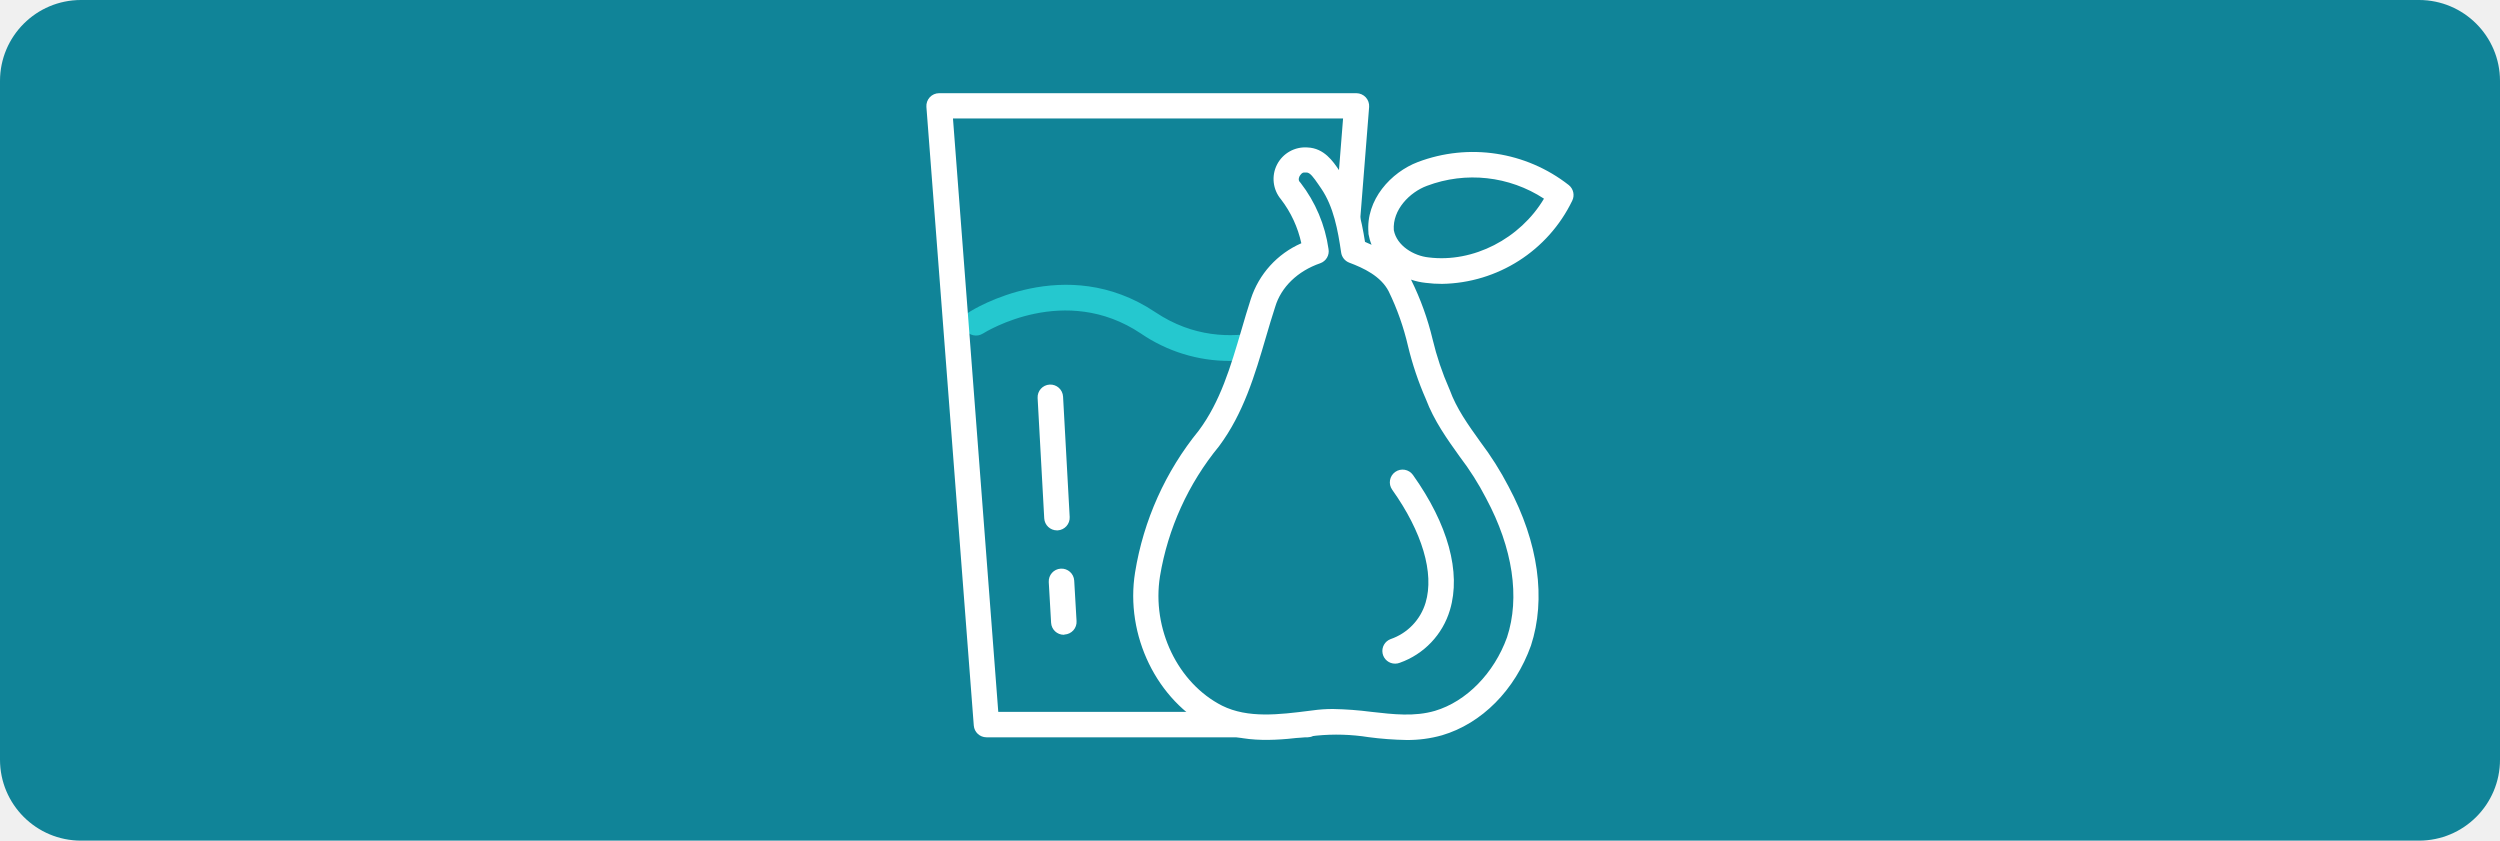
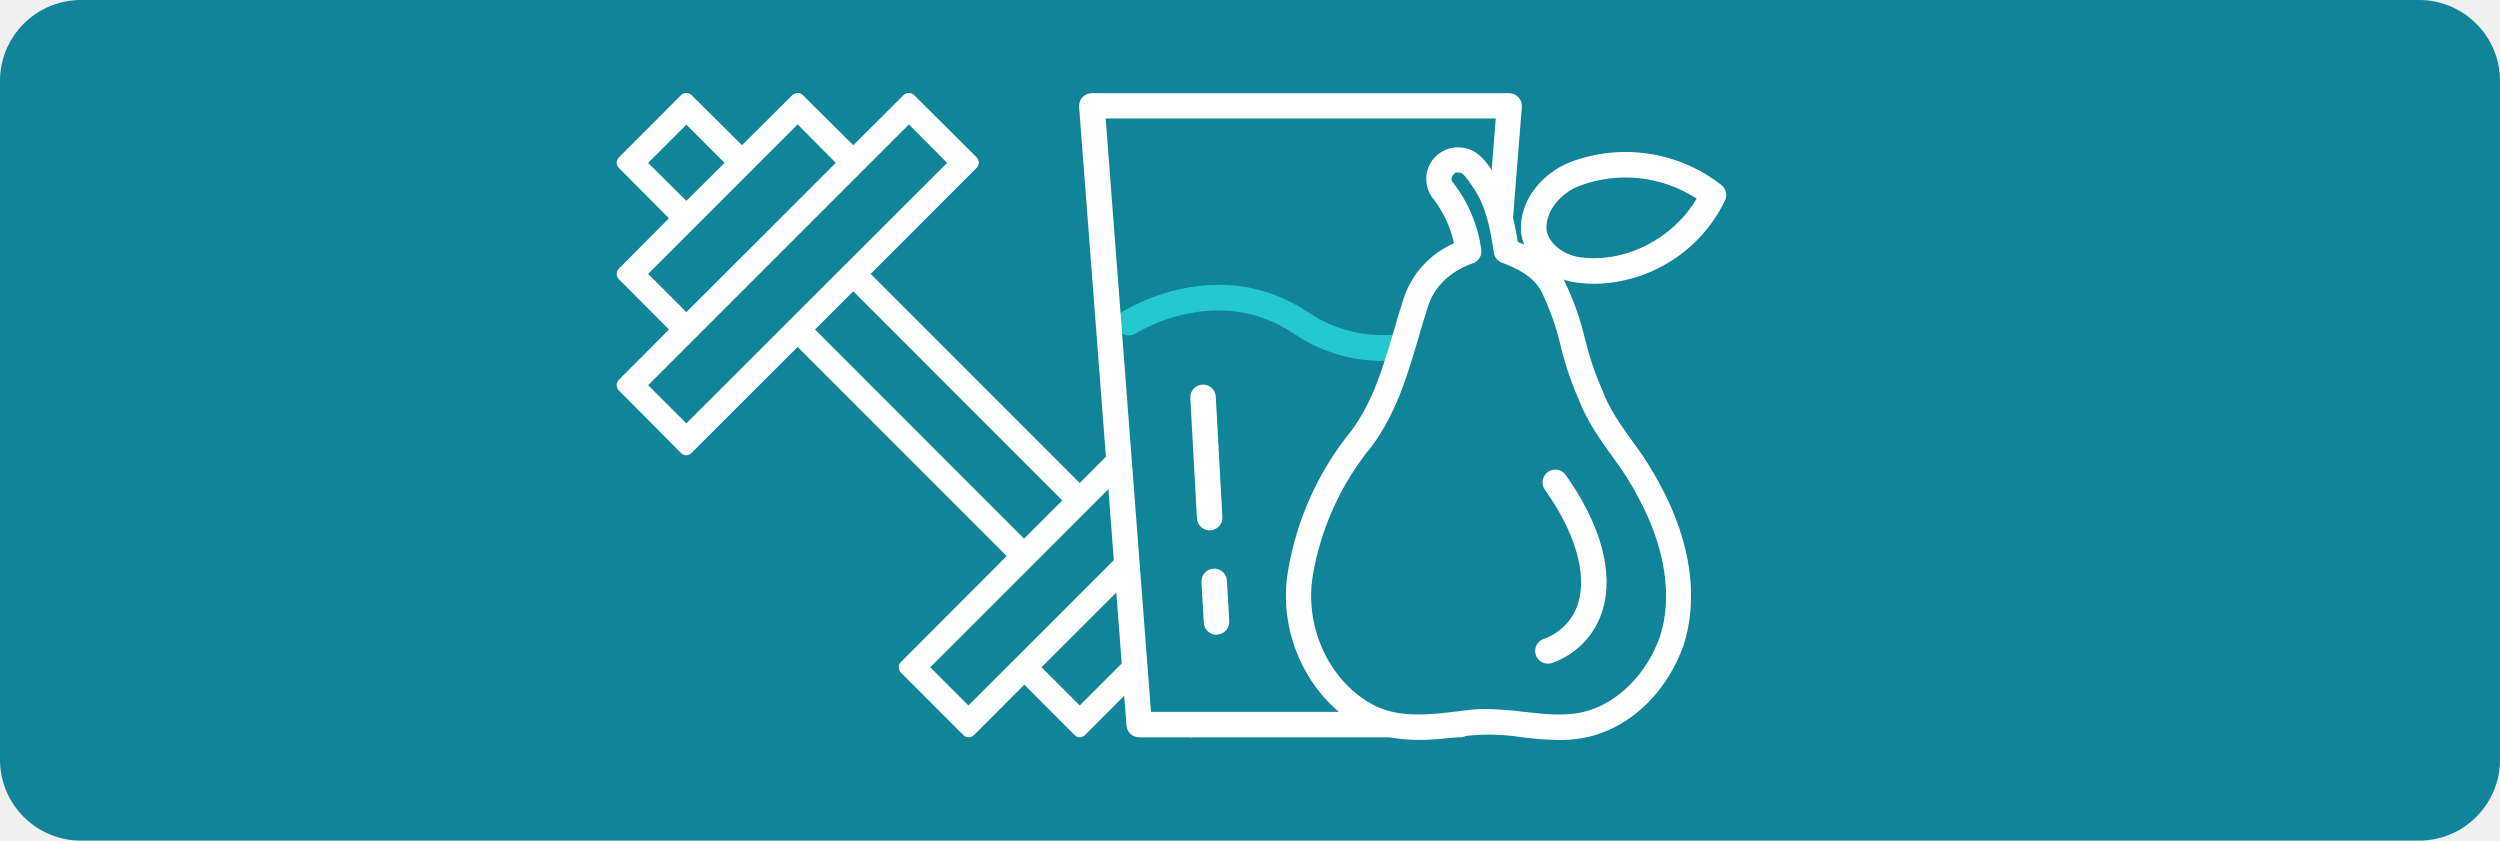
<svg xmlns="http://www.w3.org/2000/svg" viewBox="0 0 491.15 165.15">
  <defs>
-     <style>.cls-1{fill:#108498;}.cls-2{fill:#2feded;opacity:0.65;}.cls-3{fill:#fff;}</style>
+     <style>.cls-1{fill:#108498;}.cls-2{fill:#fff;}.cls-3{fill:#2feded;opacity:0.65;}</style>
  </defs>
  <g id="Capa_2" data-name="Capa 2">
    <g id="Capa_1-2" data-name="Capa 1">
      <rect class="cls-1" width="491.15" height="165.15" rx="15.91" />
-       <path class="cls-2" d="M241.58,70.91a30.86,30.86,0,0,1-17.43-5.38c-14.91-10-30.4-.39-31.05,0a2.5,2.5,0,0,1-2.7-4.22c.77-.49,18.86-11.81,36.54,0,14.89,10,30.06.4,30.7,0a2.5,2.5,0,0,1,2.73,4.19A37.27,37.27,0,0,1,241.58,70.91Z" />
-       <path class="cls-3" d="M256.92,144.85H193.8a2.5,2.5,0,0,1-2.49-2.31L182,21a2.53,2.53,0,0,1,.66-1.89,2.5,2.5,0,0,1,1.83-.8h82a2.52,2.52,0,0,1,2.49,2.7l-9.65,121.58A2.5,2.5,0,0,1,256.92,144.85Zm-60.8-5h58.49l9.25-116.58H187.22Z" />
-       <path class="cls-3" d="M209,124.71a2.5,2.5,0,0,1-2.5-2.35l-.46-8a2.5,2.5,0,1,1,5-.29l.46,7.95a2.49,2.49,0,0,1-2.34,2.64Z" />
-       <path class="cls-3" d="M207.65,104.2a2.51,2.51,0,0,1-2.5-2.36l-1.3-23.65a2.5,2.5,0,0,1,5-.27l1.3,23.65a2.51,2.51,0,0,1-2.36,2.63Z" />
-       <path class="cls-1" d="M253.59,37.52c-2.22-2.3,0-6.52,3.12-6.06,2.43,0,3.67,2.51,4.91,4.23,2.75,4,3.64,8.89,4.32,13.62,3.59,1.35,7.25,3.24,9.08,6.8,3.59,6.7,4.16,14.5,7.43,21.35,2.66,7.16,8.44,12.47,11.74,19.29,4.73,8.85,7.48,19.5,4.23,29.3-2.59,7.21-8.27,13.77-15.8,16-8,2.35-16.22-1.18-24.36,0-6.37.8-13.26,1.8-19.25-1.2-10-5.08-15.28-17.15-13.55-28a56.77,56.77,0,0,1,12.07-26.68c5.84-7.83,7.7-17.57,10.65-26.65,1.49-5,5.6-8.48,10.4-10.18A25.29,25.29,0,0,0,253.59,37.52Z" />
-       <path class="cls-3" d="M308.19,36.35a30.55,30.55,0,0,0-29.63-4.52c-5.26,2-10.28,7.39-9.71,13.93l0,.2a10.48,10.48,0,0,0,.61,2.13q-.64-.31-1.29-.57c-.71-4.53-1.76-9.19-4.55-13.29l-.53-.76c-1.18-1.75-2.95-4.37-6.21-4.5a6.21,6.21,0,0,0-5.22,10.19,21.72,21.72,0,0,1,4,8.63,18,18,0,0,0-9.92,10.94c-.66,2-1.26,4.1-1.85,6.1-2.13,7.24-4.14,14.07-8.38,19.76A59,59,0,0,0,223,112.44c-2,12.37,4.29,25.25,14.9,30.64,6.47,3.23,13.68,2.32,20.05,1.52l.68-.08a40.19,40.19,0,0,1,10.23.3,65.29,65.29,0,0,0,7.45.56,24.86,24.86,0,0,0,7-.93c7.8-2.31,14.32-8.87,17.46-17.61,3-9.17,1.48-20.26-4.38-31.22a61.84,61.84,0,0,0-5.58-8.84c-2.41-3.36-4.68-6.54-6-10.19l-.09-.21a56.72,56.72,0,0,1-3.26-9.68A55.36,55.36,0,0,0,277.24,55l-.05-.07a13.38,13.38,0,0,0,2.9.64,24.86,24.86,0,0,0,3.22.2,28.94,28.94,0,0,0,25.57-16.34A2.51,2.51,0,0,0,308.19,36.35ZM280.14,78.44c1.6,4.23,4.15,7.8,6.62,11.25a55.29,55.29,0,0,1,5.17,8.15.31.31,0,0,1,.05.1c5.23,9.75,6.67,19.46,4.09,27.27-2.55,7.07-8,12.61-14.15,14.44-4,1.17-8.12.7-12.51.2a68.37,68.37,0,0,0-7.5-.56,27.94,27.94,0,0,0-4,.27l-.64.08c-5.94.75-12.08,1.52-17.17-1-8.71-4.43-13.85-15.11-12.21-25.42a54.23,54.23,0,0,1,11.6-25.55c4.83-6.48,7.06-14.07,9.21-21.41.58-2,1.18-4,1.83-6,1.16-3.85,4.38-7,8.84-8.54A2.49,2.49,0,0,0,261,48.92a27.56,27.56,0,0,0-5.49-13l-.16-.18c-.39-.41-.09-1.06,0-1.18s.42-.75,1-.67l.33,0c.71,0,1.4,1,2.31,2.31l.57.83c2.45,3.6,3.28,8.19,3.92,12.57a2.5,2.5,0,0,0,1.59,2c2.8,1.05,6.21,2.64,7.75,5.64A50.64,50.64,0,0,1,276.62,68,62.08,62.08,0,0,0,280.14,78.44Zm.52-27.87c-2.89-.3-6.25-2.27-6.83-5.35-.29-4,3.11-7.45,6.5-8.71h0a25.55,25.55,0,0,1,23,2.52C298.66,46.88,289.43,51.68,280.66,50.57Z" />
-       <path class="cls-3" d="M274.1,130.38a2.49,2.49,0,0,1-.91-4.82,10.84,10.84,0,0,0,6.88-7.15c1.74-5.81-.66-13.9-6.56-22.2a2.5,2.5,0,1,1,4.08-2.9c6.9,9.7,9.48,19.12,7.27,26.52A15.76,15.76,0,0,1,275,130.21,2.41,2.41,0,0,1,274.1,130.38Z" />
+       <path class="cls-2" d="M247.3,130.05l-9.9-9.88,9.9-9.88a1.48,1.48,0,0,0,.43-1.05,1.45,1.45,0,0,0-.43-1l-9.9-9.88,9.9-9.88a1.51,1.51,0,0,0,0-2.11L235,74.07a1.5,1.5,0,0,0-2.1,0L212.12,94.89,171.05,53.81,191.85,33a1.48,1.48,0,0,0,0-2.11L179.6,18.7a1.47,1.47,0,0,0-2.09,0l-9.88,9.83-9.89-9.83a1.47,1.47,0,0,0-2.09,0l-9.88,9.83-9.88-9.83a1.48,1.48,0,0,0-2.1,0l-12.2,12.21a1.49,1.49,0,0,0,0,2.1l9.83,9.87-9.83,9.89a1.47,1.47,0,0,0,0,2.09l9.83,9.88-9.83,9.88a1.48,1.48,0,0,0,0,2.1L133.79,89a1.49,1.49,0,0,0,1.05.44h0a1.49,1.49,0,0,0,1-.44L156.7,68.16l41.07,41.08L177,130.05a1.48,1.48,0,0,0,0,2.1l12.25,12.26a1.52,1.52,0,0,0,2.1,0l9.88-9.9,9.88,9.9a1.48,1.48,0,0,0,1.05.44,1.49,1.49,0,0,0,1-.44l9.88-9.9,9.88,9.91a1.48,1.48,0,0,0,1,.43h0a1.47,1.47,0,0,0,1.05-.43l12.27-12.27a1.49,1.49,0,0,0,.44-1.05A1.48,1.48,0,0,0,247.3,130.05ZM186.07,32,134.84,83.18l-7.51-7.51,51.23-51.23ZM134.84,61.32l-7.51-7.51L156.7,24.44,164.21,32Zm0-21.86L127.33,32l7.51-7.51L142.35,32ZM241.49,87.38,190.26,138.6l-7.51-7.5L234,79.87ZM167.63,57.23,208.7,98.31l-7.51,7.51L160.12,64.74Zm73.86,52-29.37,29.37-7.51-7.51L234,101.73Zm0,21.86L234,138.61l-7.51-7.51,7.51-7.51Z" />
+       <polygon class="cls-1" points="223.8 142.35 214.52 20.77 296.57 20.77 286.92 142.35 223.8 142.35" />
+       <path class="cls-2" d="M239,124.71a2.5,2.5,0,0,1-2.5-2.35l-.46-8a2.5,2.5,0,1,1,5-.29l.46,7.95a2.49,2.49,0,0,1-2.34,2.64Z" />
+       <path class="cls-3" d="M271.58,70.91a30.8,30.8,0,0,1-17.43-5.39c-14.91-10-30.4-.38-31.05,0a2.5,2.5,0,0,1-2.7-4.21c.77-.49,18.86-11.81,36.54,0,14.89,10,30.06.39,30.7,0a2.5,2.5,0,0,1,2.73,4.19A37.31,37.31,0,0,1,271.58,70.91Z" />
+       <path class="cls-2" d="M237.65,104.2a2.51,2.51,0,0,1-2.5-2.36l-1.3-23.65a2.5,2.5,0,0,1,5-.27l1.3,23.65a2.51,2.51,0,0,1-2.36,2.63Z" />
+       <path class="cls-2" d="M286.92,144.85H223.8a2.5,2.5,0,0,1-2.49-2.31L212,21a2.53,2.53,0,0,1,.66-1.89,2.5,2.5,0,0,1,1.83-.8h82a2.52,2.52,0,0,1,2.49,2.7l-9.65,121.58A2.5,2.5,0,0,1,286.92,144.85Zm-60.8-5h58.49l9.25-116.58H217.22Z" />
+       <path class="cls-1" d="M283.59,37.52c-2.22-2.3,0-6.52,3.12-6.06,2.43,0,3.67,2.51,4.91,4.23,2.75,4,3.64,8.89,4.32,13.62,3.59,1.35,7.25,3.24,9.08,6.8,3.59,6.7,4.16,14.5,7.43,21.35,2.66,7.16,8.44,12.47,11.74,19.29,4.73,8.85,7.48,19.5,4.23,29.3-2.59,7.21-8.27,13.77-15.8,16-8,2.35-16.22-1.18-24.36,0-6.37.8-13.26,1.8-19.25-1.2-10-5.08-15.28-17.15-13.55-28a56.77,56.77,0,0,1,12.07-26.68c5.84-7.83,7.7-17.57,10.65-26.65,1.49-5,5.6-8.48,10.4-10.18A25.29,25.29,0,0,0,283.59,37.52Z" />
+       <path class="cls-2" d="M338.19,36.35a30.55,30.55,0,0,0-29.63-4.52c-5.26,2-10.28,7.39-9.71,13.93l0,.2a10.48,10.48,0,0,0,.61,2.13c-.43-.21-.86-.4-1.29-.58-.71-4.52-1.76-9.18-4.55-13.28-.17-.24-.35-.5-.52-.76-1.18-1.75-3-4.37-6.22-4.5a6.21,6.21,0,0,0-5.22,10.19,21.87,21.87,0,0,1,4,8.63,17.94,17.94,0,0,0-9.93,10.94c-.66,2-1.27,4.1-1.85,6.1-2.13,7.24-4.14,14.07-8.37,19.76A59,59,0,0,0,253,112.44c-2,12.37,4.29,25.25,14.9,30.64,6.46,3.23,13.68,2.33,20,1.52l.69-.08a40.19,40.19,0,0,1,10.23.3,65.29,65.29,0,0,0,7.45.56,24.86,24.86,0,0,0,7-.93c7.8-2.31,14.32-8.87,17.46-17.61,3-9.17,1.48-20.26-4.38-31.22a61.84,61.84,0,0,0-5.58-8.84c-2.41-3.36-4.68-6.54-6-10.19l-.09-.21a56.72,56.72,0,0,1-3.26-9.68A55.64,55.64,0,0,0,307.24,55a.35.35,0,0,0-.05-.08,13.38,13.38,0,0,0,2.9.64,24.86,24.86,0,0,0,3.22.2,28.94,28.94,0,0,0,25.57-16.34A2.5,2.5,0,0,0,338.19,36.35ZM310.14,78.44c1.6,4.23,4.15,7.8,6.62,11.25a56.13,56.13,0,0,1,5.17,8.15.31.31,0,0,1,.05.1c5.23,9.75,6.67,19.46,4.09,27.27-2.55,7.08-8,12.61-14.15,14.44-4,1.16-8.12.7-12.51.2a68.37,68.37,0,0,0-7.5-.56,27.94,27.94,0,0,0-4,.27l-.65.08c-5.93.75-12.07,1.52-17.16-1-8.71-4.43-13.85-15.11-12.21-25.42a54.23,54.23,0,0,1,11.6-25.55c4.83-6.48,7.06-14.07,9.21-21.41.58-2,1.18-4,1.83-6,1.16-3.85,4.38-7,8.84-8.54A2.49,2.49,0,0,0,291,48.92a27.6,27.6,0,0,0-5.49-13l-.16-.18c-.39-.41-.09-1.06,0-1.18s.41-.76,1-.67l.32,0c.71,0,1.4,1,2.31,2.31l.57.83c2.45,3.6,3.28,8.19,3.92,12.57a2.5,2.5,0,0,0,1.59,2c2.8,1.05,6.21,2.64,7.75,5.64A50.84,50.84,0,0,1,306.62,68,62.08,62.08,0,0,0,310.14,78.44Zm.52-27.87c-2.89-.3-6.25-2.27-6.83-5.35-.29-4,3.11-7.45,6.5-8.71h0a25.59,25.59,0,0,1,23,2.52C328.66,46.88,319.43,51.67,310.66,50.57Z" />
+       <path class="cls-2" d="M304.1,130.38a2.5,2.5,0,0,1-.91-4.83,10.8,10.8,0,0,0,6.88-7.14c1.74-5.82-.66-13.9-6.56-22.2a2.5,2.5,0,1,1,4.08-2.9c6.9,9.7,9.48,19.12,7.27,26.52A15.76,15.76,0,0,1,305,130.21,2.41,2.41,0,0,1,304.1,130.38Z" />
    </g>
  </g>
</svg>
